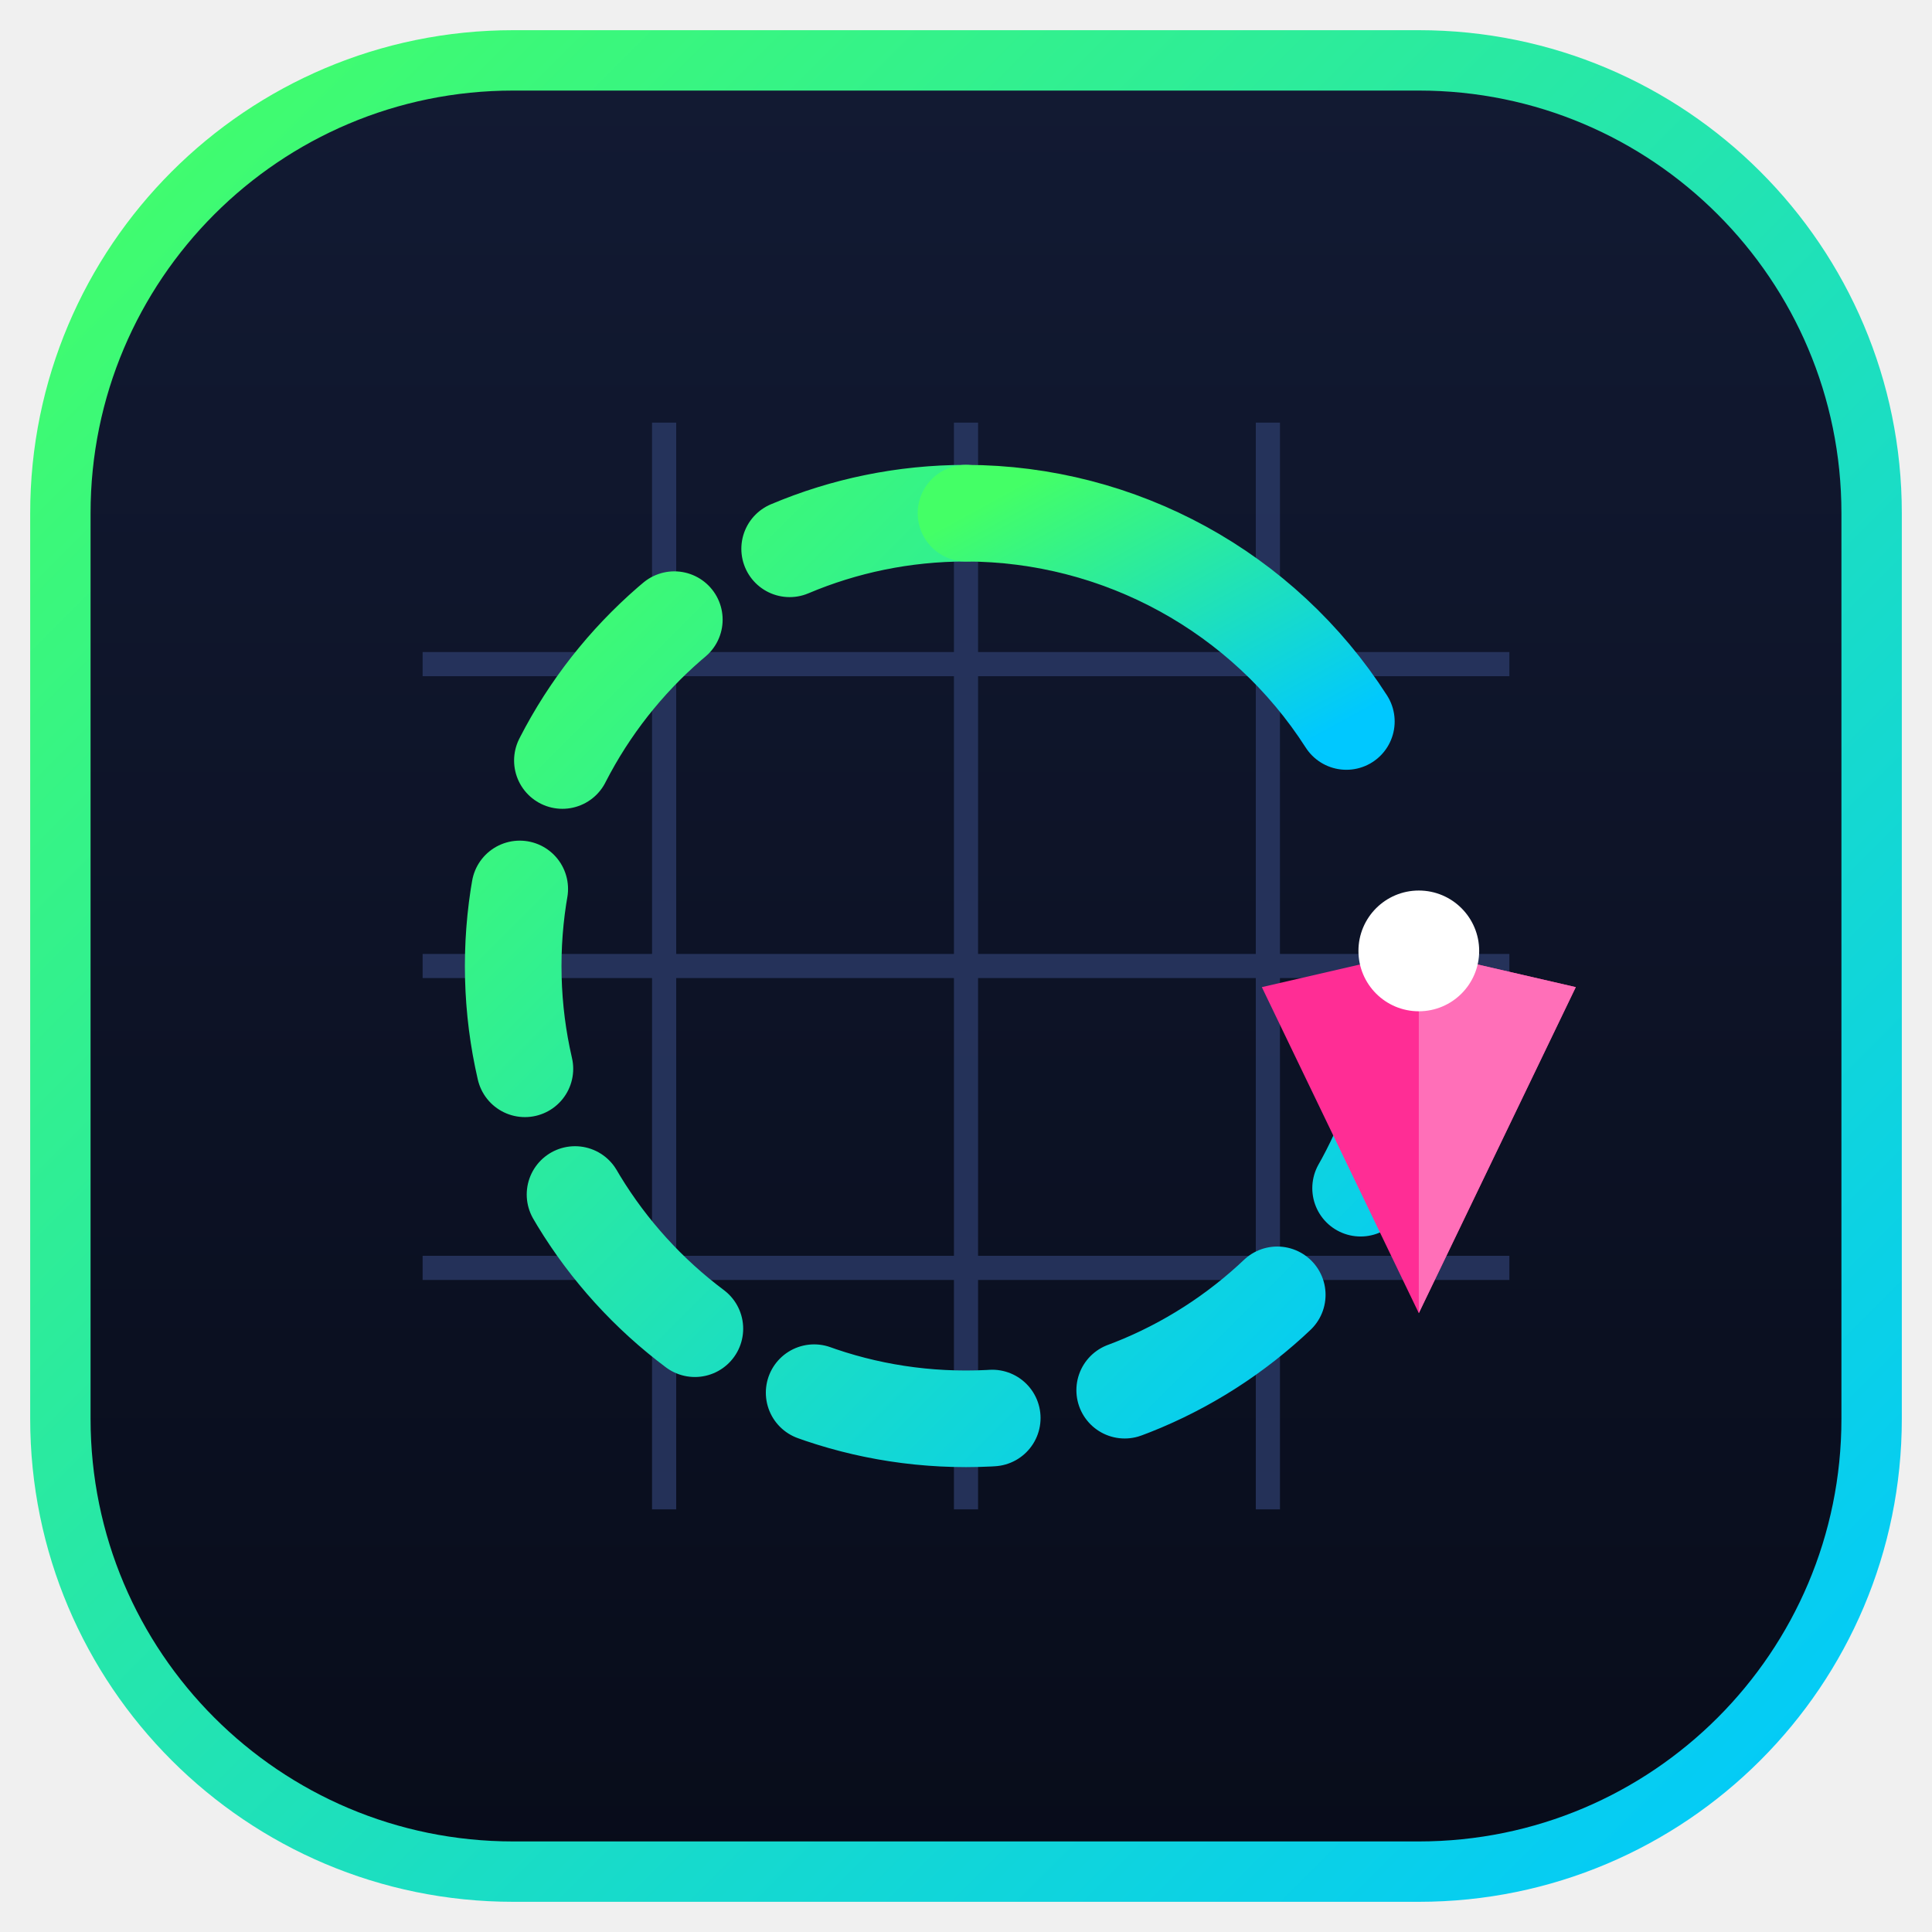
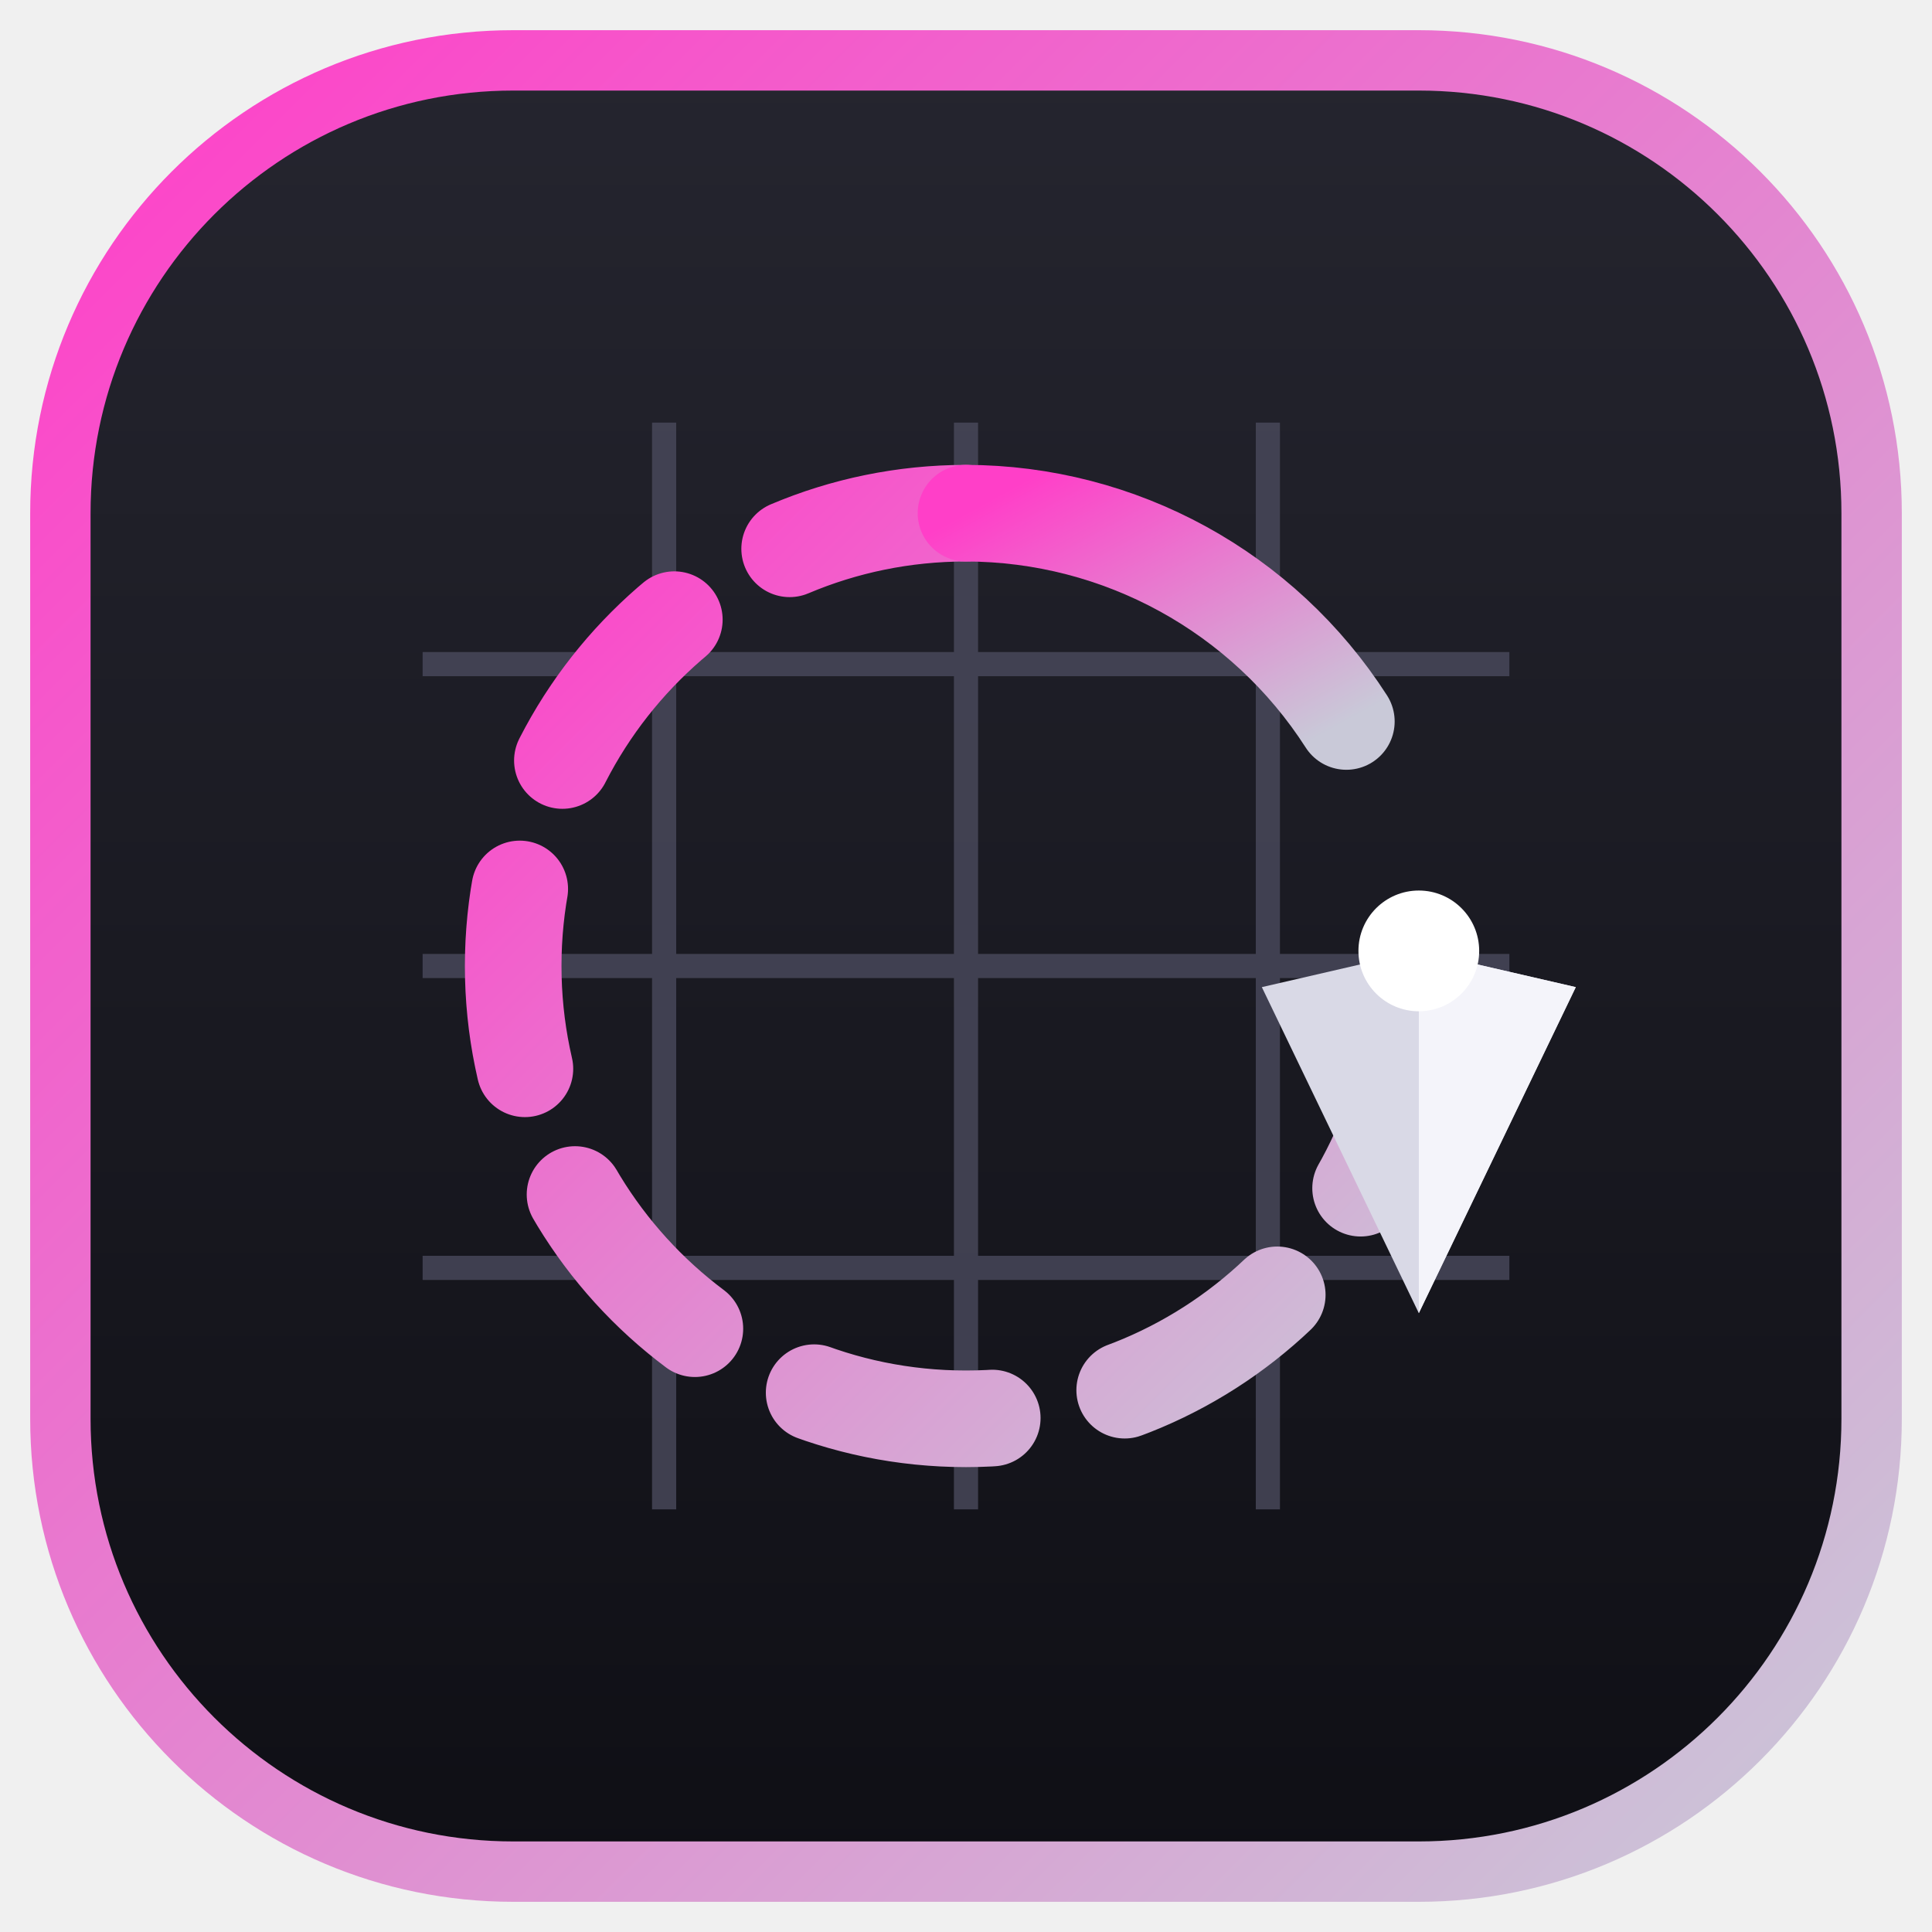
<svg xmlns="http://www.w3.org/2000/svg" viewBox="0 0 64 64">
  <defs>
    <linearGradient id="g" x1="0" y1="0" x2="1" y2="1">
-       <stop offset="0" stop-color="#44ff66" />
-       <stop offset="1" stop-color="#00c8ff" />
+       <stop offset="0" stop-color="#ff3fc8" />
+       <stop offset="1" stop-color="#c9c9d8" />
    </linearGradient>
    <linearGradient id="bg" x1="0" y1="0" x2="0" y2="1">
-       <stop offset="0" stop-color="#121a33" />
-       <stop offset="1" stop-color="#080c1a" />
+       <stop offset="0" stop-color="#25252f" />
+       <stop offset="1" stop-color="#0f0f15" />
    </linearGradient>
  </defs>
  <rect x="2" y="2" width="60" height="60" rx="15" fill="url(#bg)" stroke="url(#g)" stroke-width="2" />
-   <g stroke="#2a3a66" stroke-width=".8" opacity=".8">
+   <g stroke="#4a4a5c" stroke-width=".8" opacity=".8">
    <path d="M14 22h36M14 32h36M14 42h36M22 14v36M32 14v36M42 14v36" />
  </g>
  <path d="M32 17A15 15 0 1 0 47 32" fill="none" stroke="url(#g)" stroke-width="3.2" stroke-linecap="round" stroke-dasharray="6 4.5" />
  <path d="M32 17a15 15 0 0 1 12.6 6.9" fill="none" stroke="url(#g)" stroke-width="3.2" stroke-linecap="round" />
-   <path d="M47 31.5l5.2 1.2L47 43.5 41.8 32.7z" fill="#ff2d95" />
-   <path d="M47 31.5l5.2 1.2L47 43.5z" fill="#ff6fb8" />
+   <path d="M47 31.5l5.2 1.2L47 43.5 41.8 32.7z" fill="#d9d9e6" />
+   <path d="M47 31.5l5.2 1.2L47 43.5z" fill="#f4f4fa" />
  <circle cx="47" cy="31.5" r="2" fill="#fff" />
</svg>
